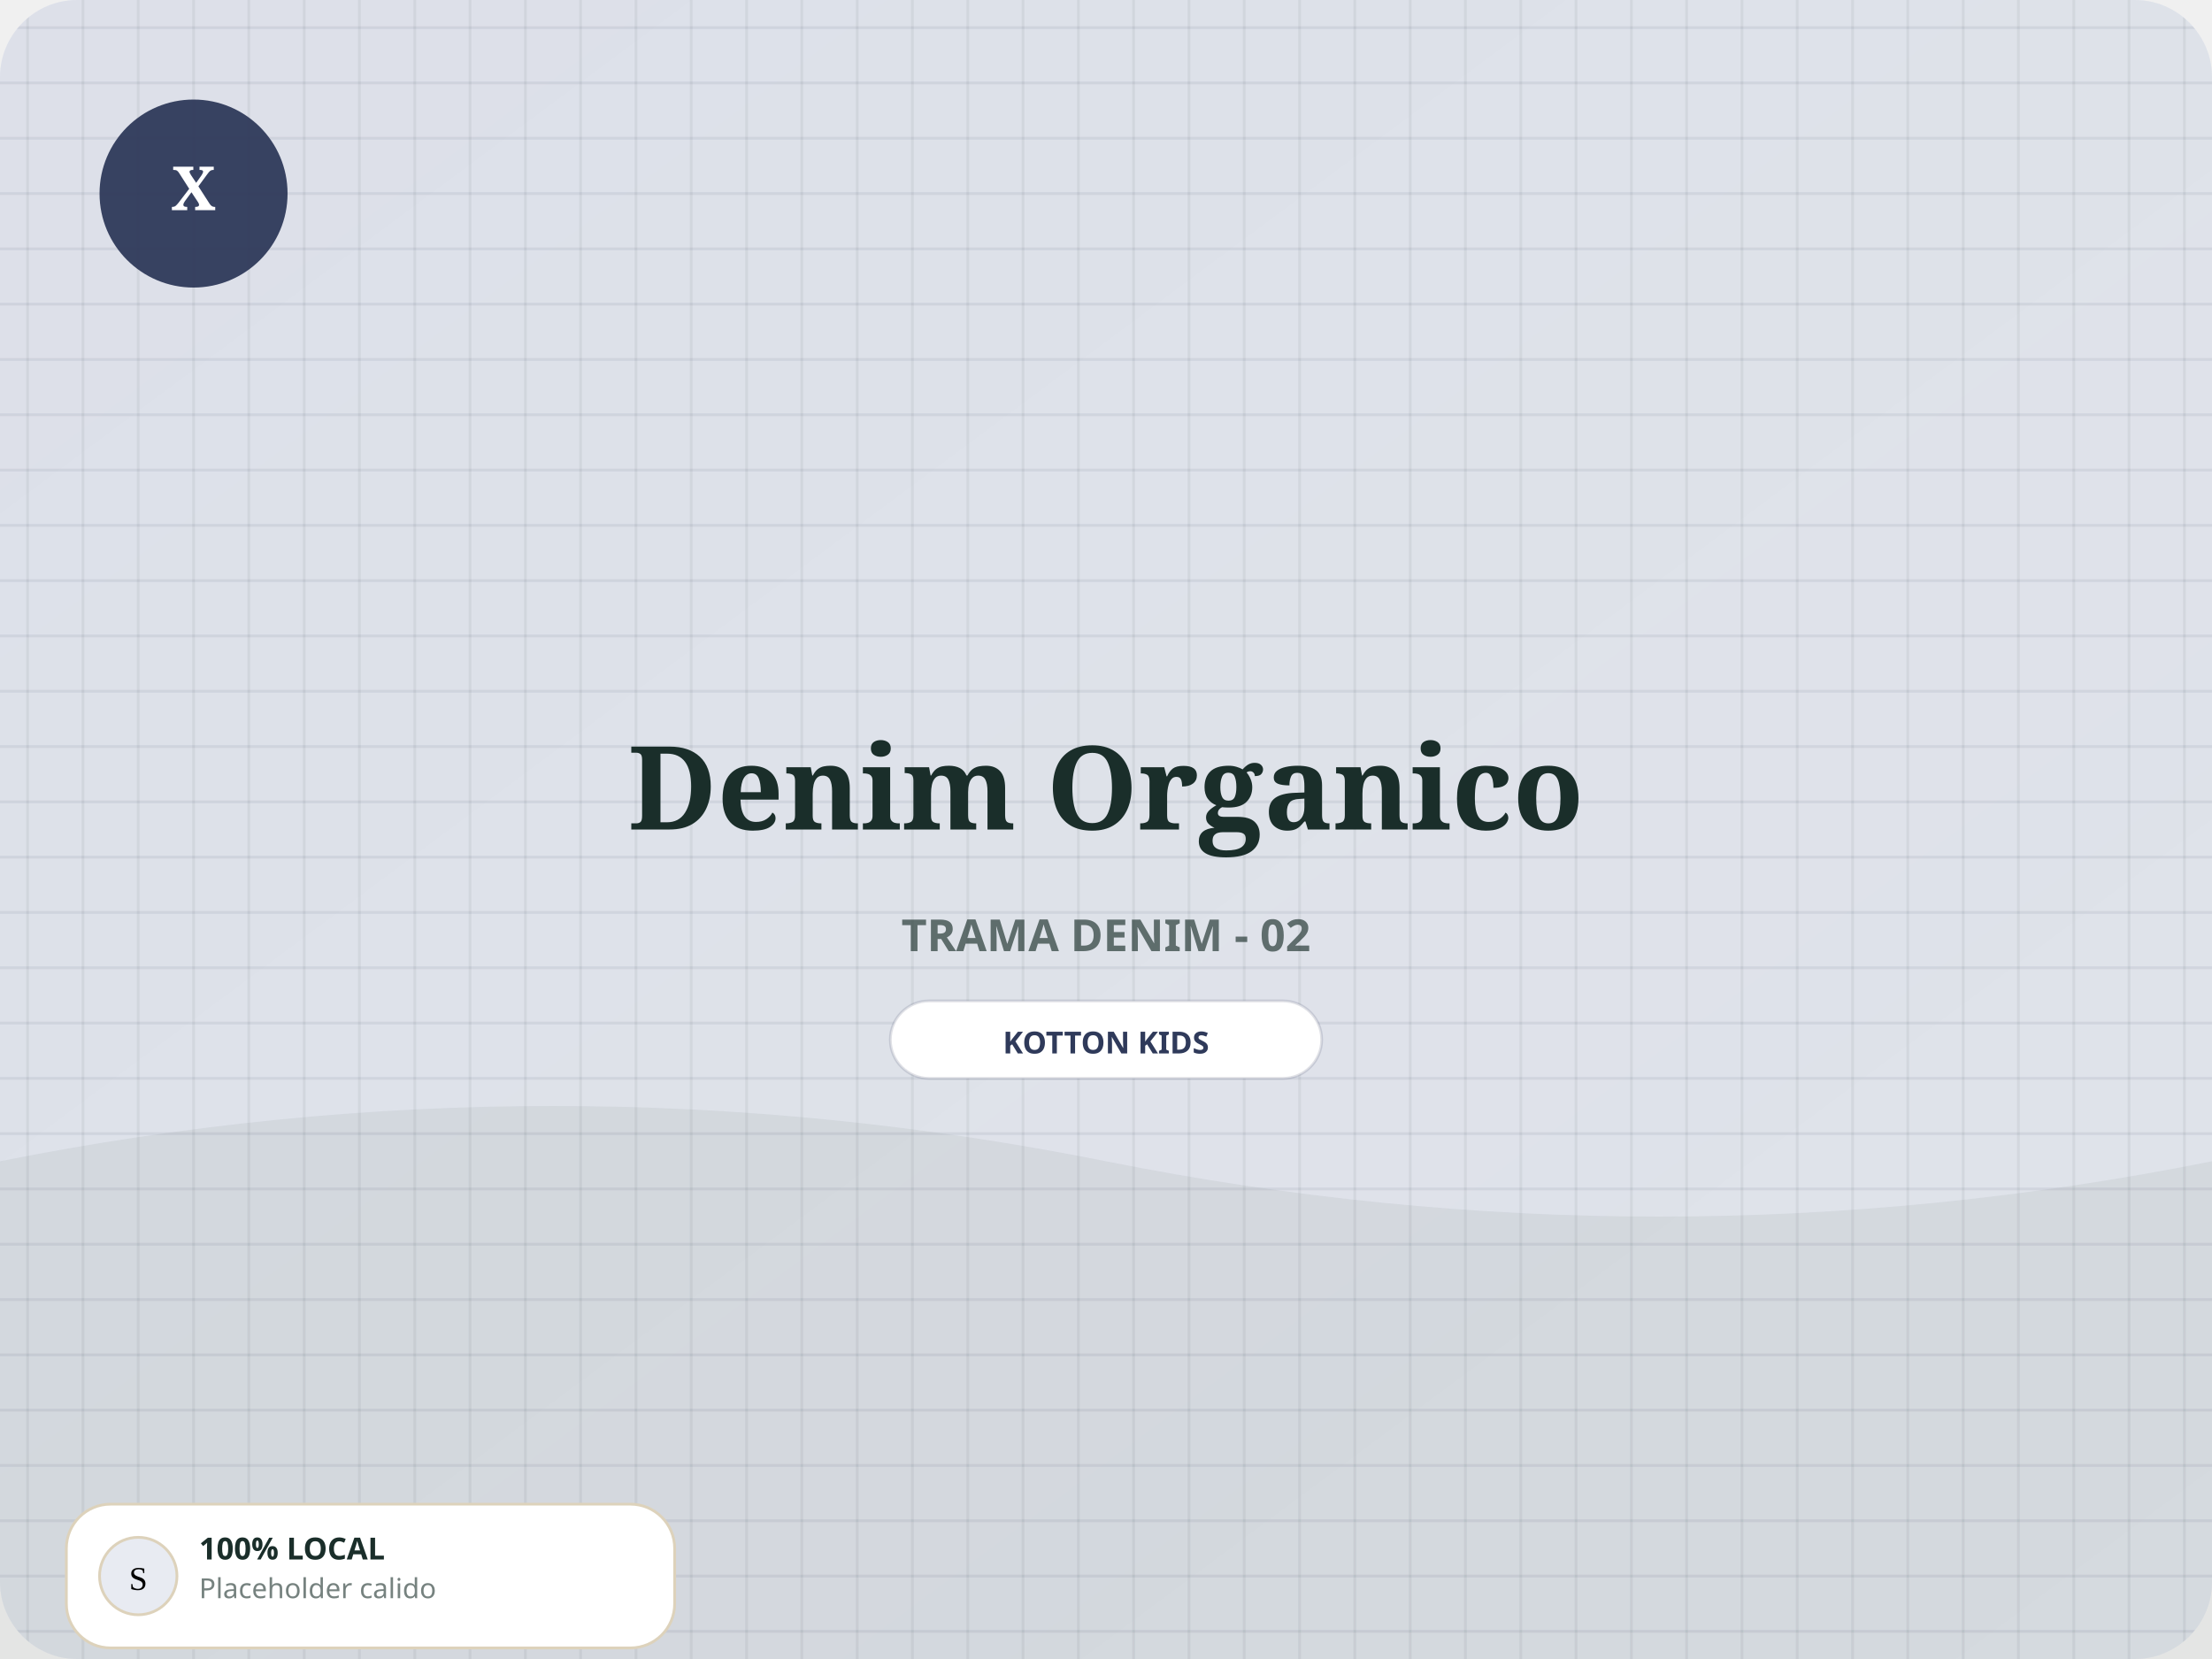
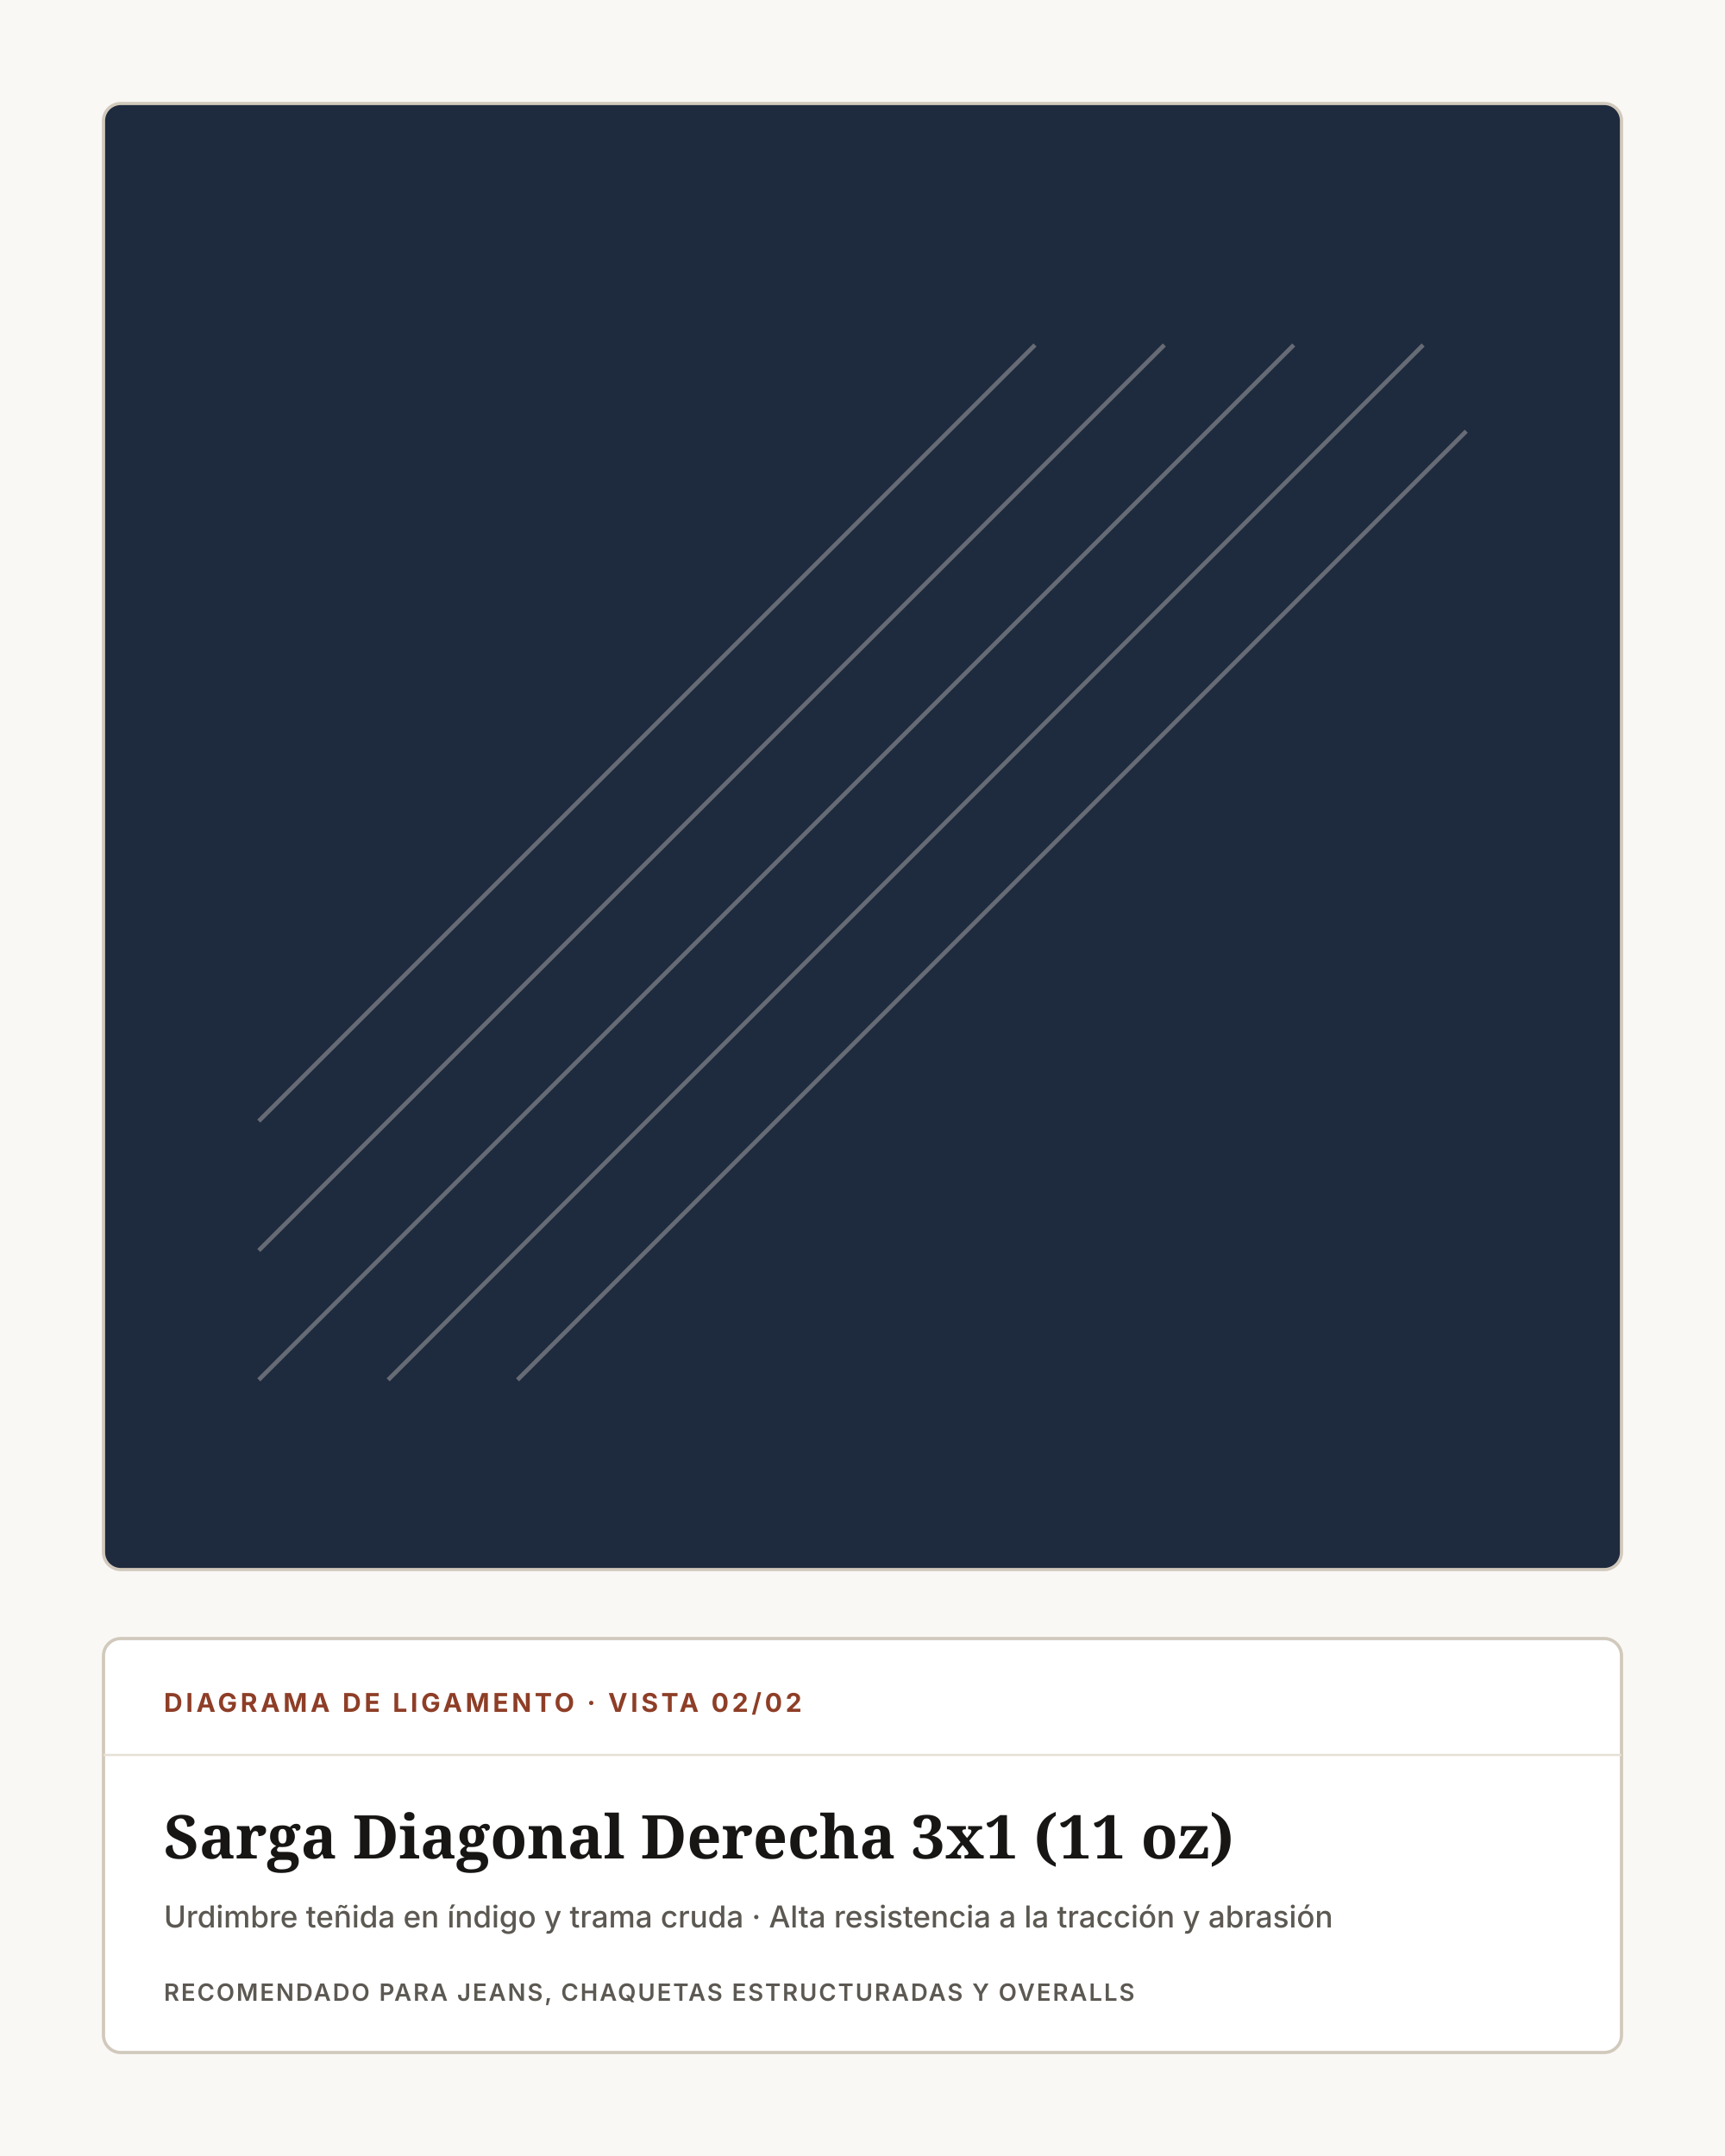
- <svg xmlns="http://www.w3.org/2000/svg" width="800" height="600" viewBox="0 0 800 600" role="img">
-   <rect width="800" height="600" rx="28" fill="#E8EBF2" />
-   <defs>
-     <pattern id="p" width="40" height="40" patternUnits="userSpaceOnUse">
-       <rect width="40" height="40" fill="#E8EBF2" />
-       <path d="M0 10 H40 M0 30 H40" stroke="#2F3A5A" stroke-opacity="0.08" stroke-width="1" />
-       <path d="M10 0 V40 M30 0 V40" stroke="#1A2E2A" stroke-opacity="0.06" stroke-width="1" />
-     </pattern>
-     <linearGradient id="g" x1="0" y1="0" x2="1" y2="1">
-       <stop offset="0%" stop-color="#2F3A5A" stop-opacity="0.06" />
-       <stop offset="100%" stop-color="#1A2E2A" stop-opacity="0.04" />
-     </linearGradient>
-   </defs>
-   <rect width="800" height="600" rx="28" fill="url(#p)" />
-   <rect width="800" height="600" rx="28" fill="url(#g)" />
-   <path d="M0 420 Q 200 380 400 420 T 800 420 L 800 600 L 0 600 Z" fill="#1A2E2A" opacity="0.06" />
-   <circle cx="70" cy="70" r="34" fill="#2F3A5A" opacity="0.95" />
-   <text x="70" y="76" text-anchor="middle" font-family="Georgia, serif" font-size="22" font-weight="800" fill="white">X</text>
-   <g transform="translate(400,300)">
-     <text text-anchor="middle" font-family="Georgia, serif" font-size="42" font-weight="800" fill="#1A2E2A">Denim Organico</text>
-     <text y="44" text-anchor="middle" font-family="sans-serif" font-size="16" font-weight="600" fill="#1A2E2A" opacity="0.65">TRAMA DENIM - 02</text>
-     <g transform="translate(0,76)">
-       <rect x="-78" y="-14" width="156" height="28" rx="14" fill="white" stroke="#2F3A5A" stroke-opacity="0.15" />
-       <text text-anchor="middle" y="5" font-family="sans-serif" font-size="11" font-weight="800" fill="#2F3A5A">KOTTON KIDS</text>
-     </g>
+ <svg xmlns="http://www.w3.org/2000/svg" width="800" height="1000" viewBox="0 0 800 1000" role="img" aria-label="Diagrama de Sarga 3x1 Denim Orgánico">
+   <rect width="800" height="1000" fill="#FAF8F5" />
+   <rect x="48" y="48" width="704" height="680" rx="8" fill="#1E2A3D" stroke="#D1C9BC" stroke-width="1.5" />
+   <g stroke="#EAE4DC" stroke-width="2" opacity="0.35">
+     <line x1="120" y1="640" x2="600" y2="160" />
+     <line x1="180" y1="640" x2="660" y2="160" />
+     <line x1="240" y1="640" x2="680" y2="200" />
+     <line x1="120" y1="580" x2="540" y2="160" />
+     <line x1="120" y1="520" x2="480" y2="160" />
  </g>
-   <g transform="translate(24, 544)">
-     <rect width="220" height="52" rx="16" fill="white" stroke="#DDD2BB" />
-     <circle cx="26" cy="26" r="14" fill="#E8EBF2" stroke="#DDD2BB" />
-     <text x="26" y="31" text-anchor="middle" font-size="12">S</text>
-     <text x="48" y="20" font-family="sans-serif" font-size="11" font-weight="800" fill="#1A2E2A">100% LOCAL</text>
-     <text x="48" y="34" font-family="sans-serif" font-size="10" fill="#1A2E2A" opacity="0.6">Placeholder calido</text>
+   <g transform="translate(48, 760)">
+     <rect width="704" height="192" rx="8" fill="#FFFFFF" stroke="#D1C9BC" stroke-width="1.5" />
+     <line x1="0" y1="54" x2="704" y2="54" stroke="#E6E0D6" stroke-width="1" />
+     <text x="28" y="34" font-family="Plus Jakarta Sans, Inter, sans-serif" font-size="12" font-weight="700" fill="#8E3E27" letter-spacing="1.5">DIAGRAMA DE LIGAMENTO · VISTA 02/02</text>
+     <text x="28" y="102" font-family="Georgia, serif" font-size="28" font-weight="600" fill="#171614">Sarga Diagonal Derecha 3x1 (11 oz)</text>
+     <text x="28" y="134" font-family="Plus Jakarta Sans, Inter, sans-serif" font-size="14" font-weight="500" fill="#5C5852">Urdimbre teñida en índigo y trama cruda · Alta resistencia a la tracción y abrasión</text>
+     <text x="28" y="168" font-family="Plus Jakarta Sans, Inter, sans-serif" font-size="11" font-weight="600" fill="#5C5852" letter-spacing="0.8">RECOMENDADO PARA JEANS, CHAQUETAS ESTRUCTURADAS Y OVERALLS</text>
  </g>
</svg>
